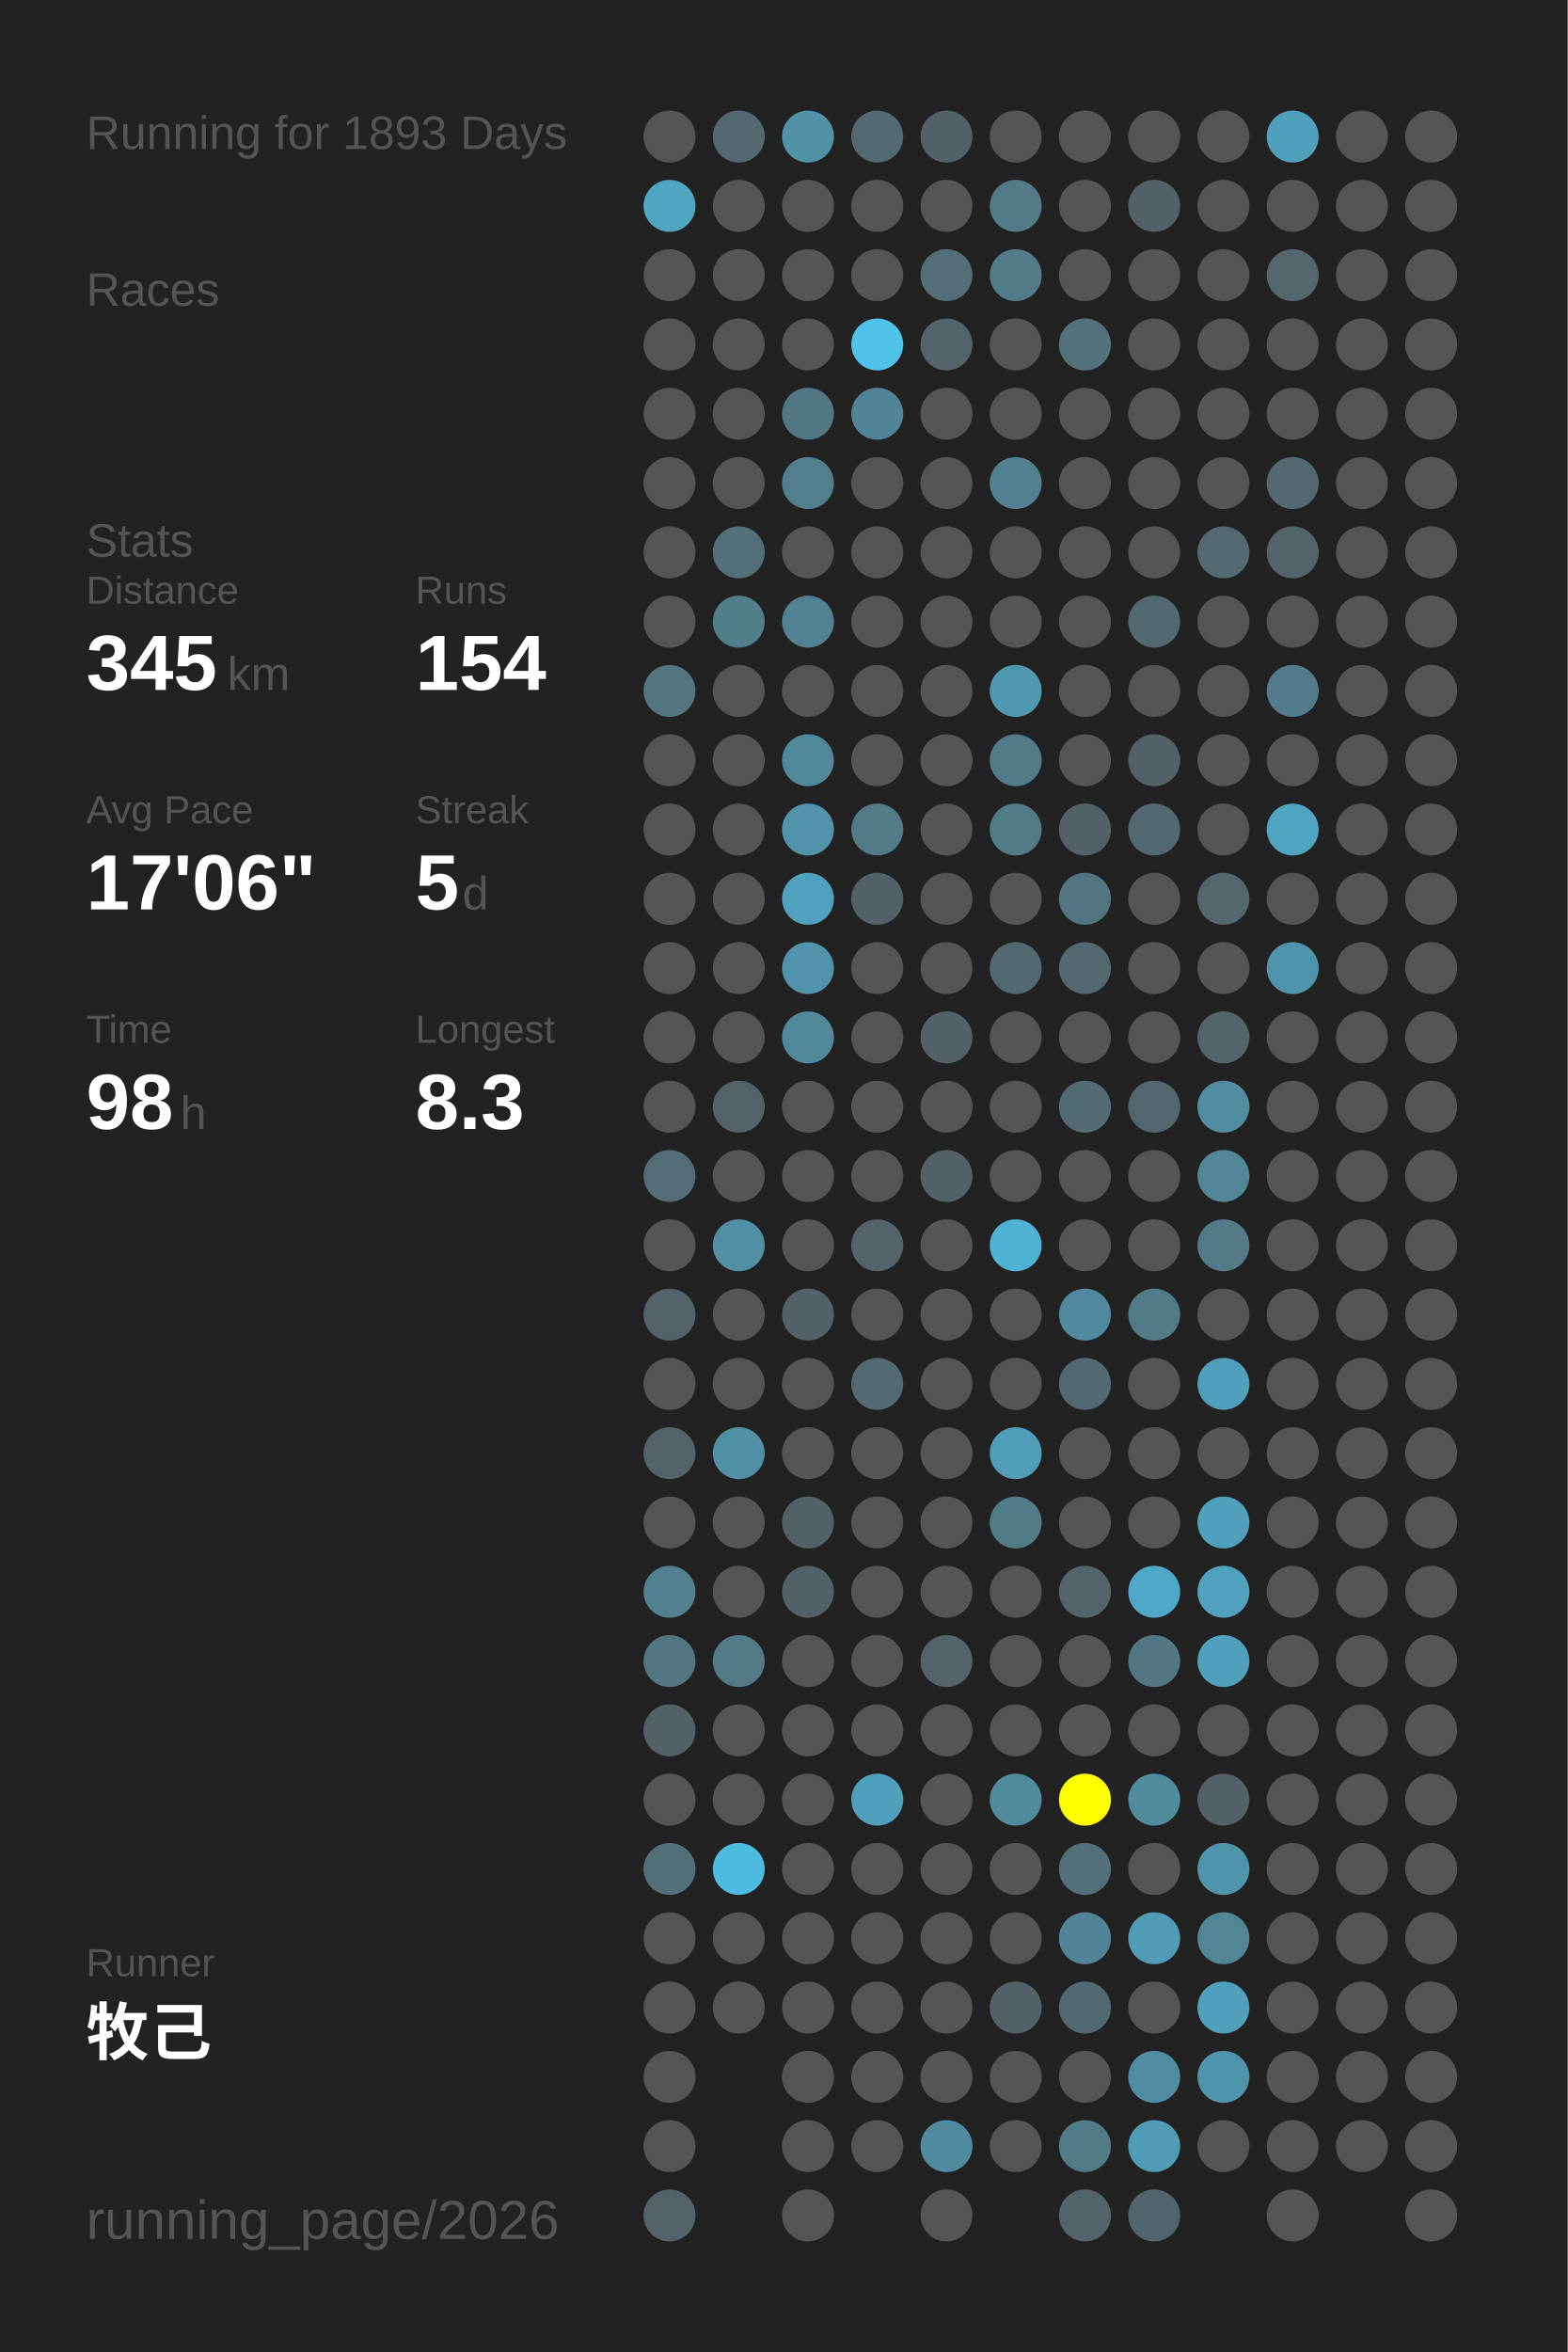
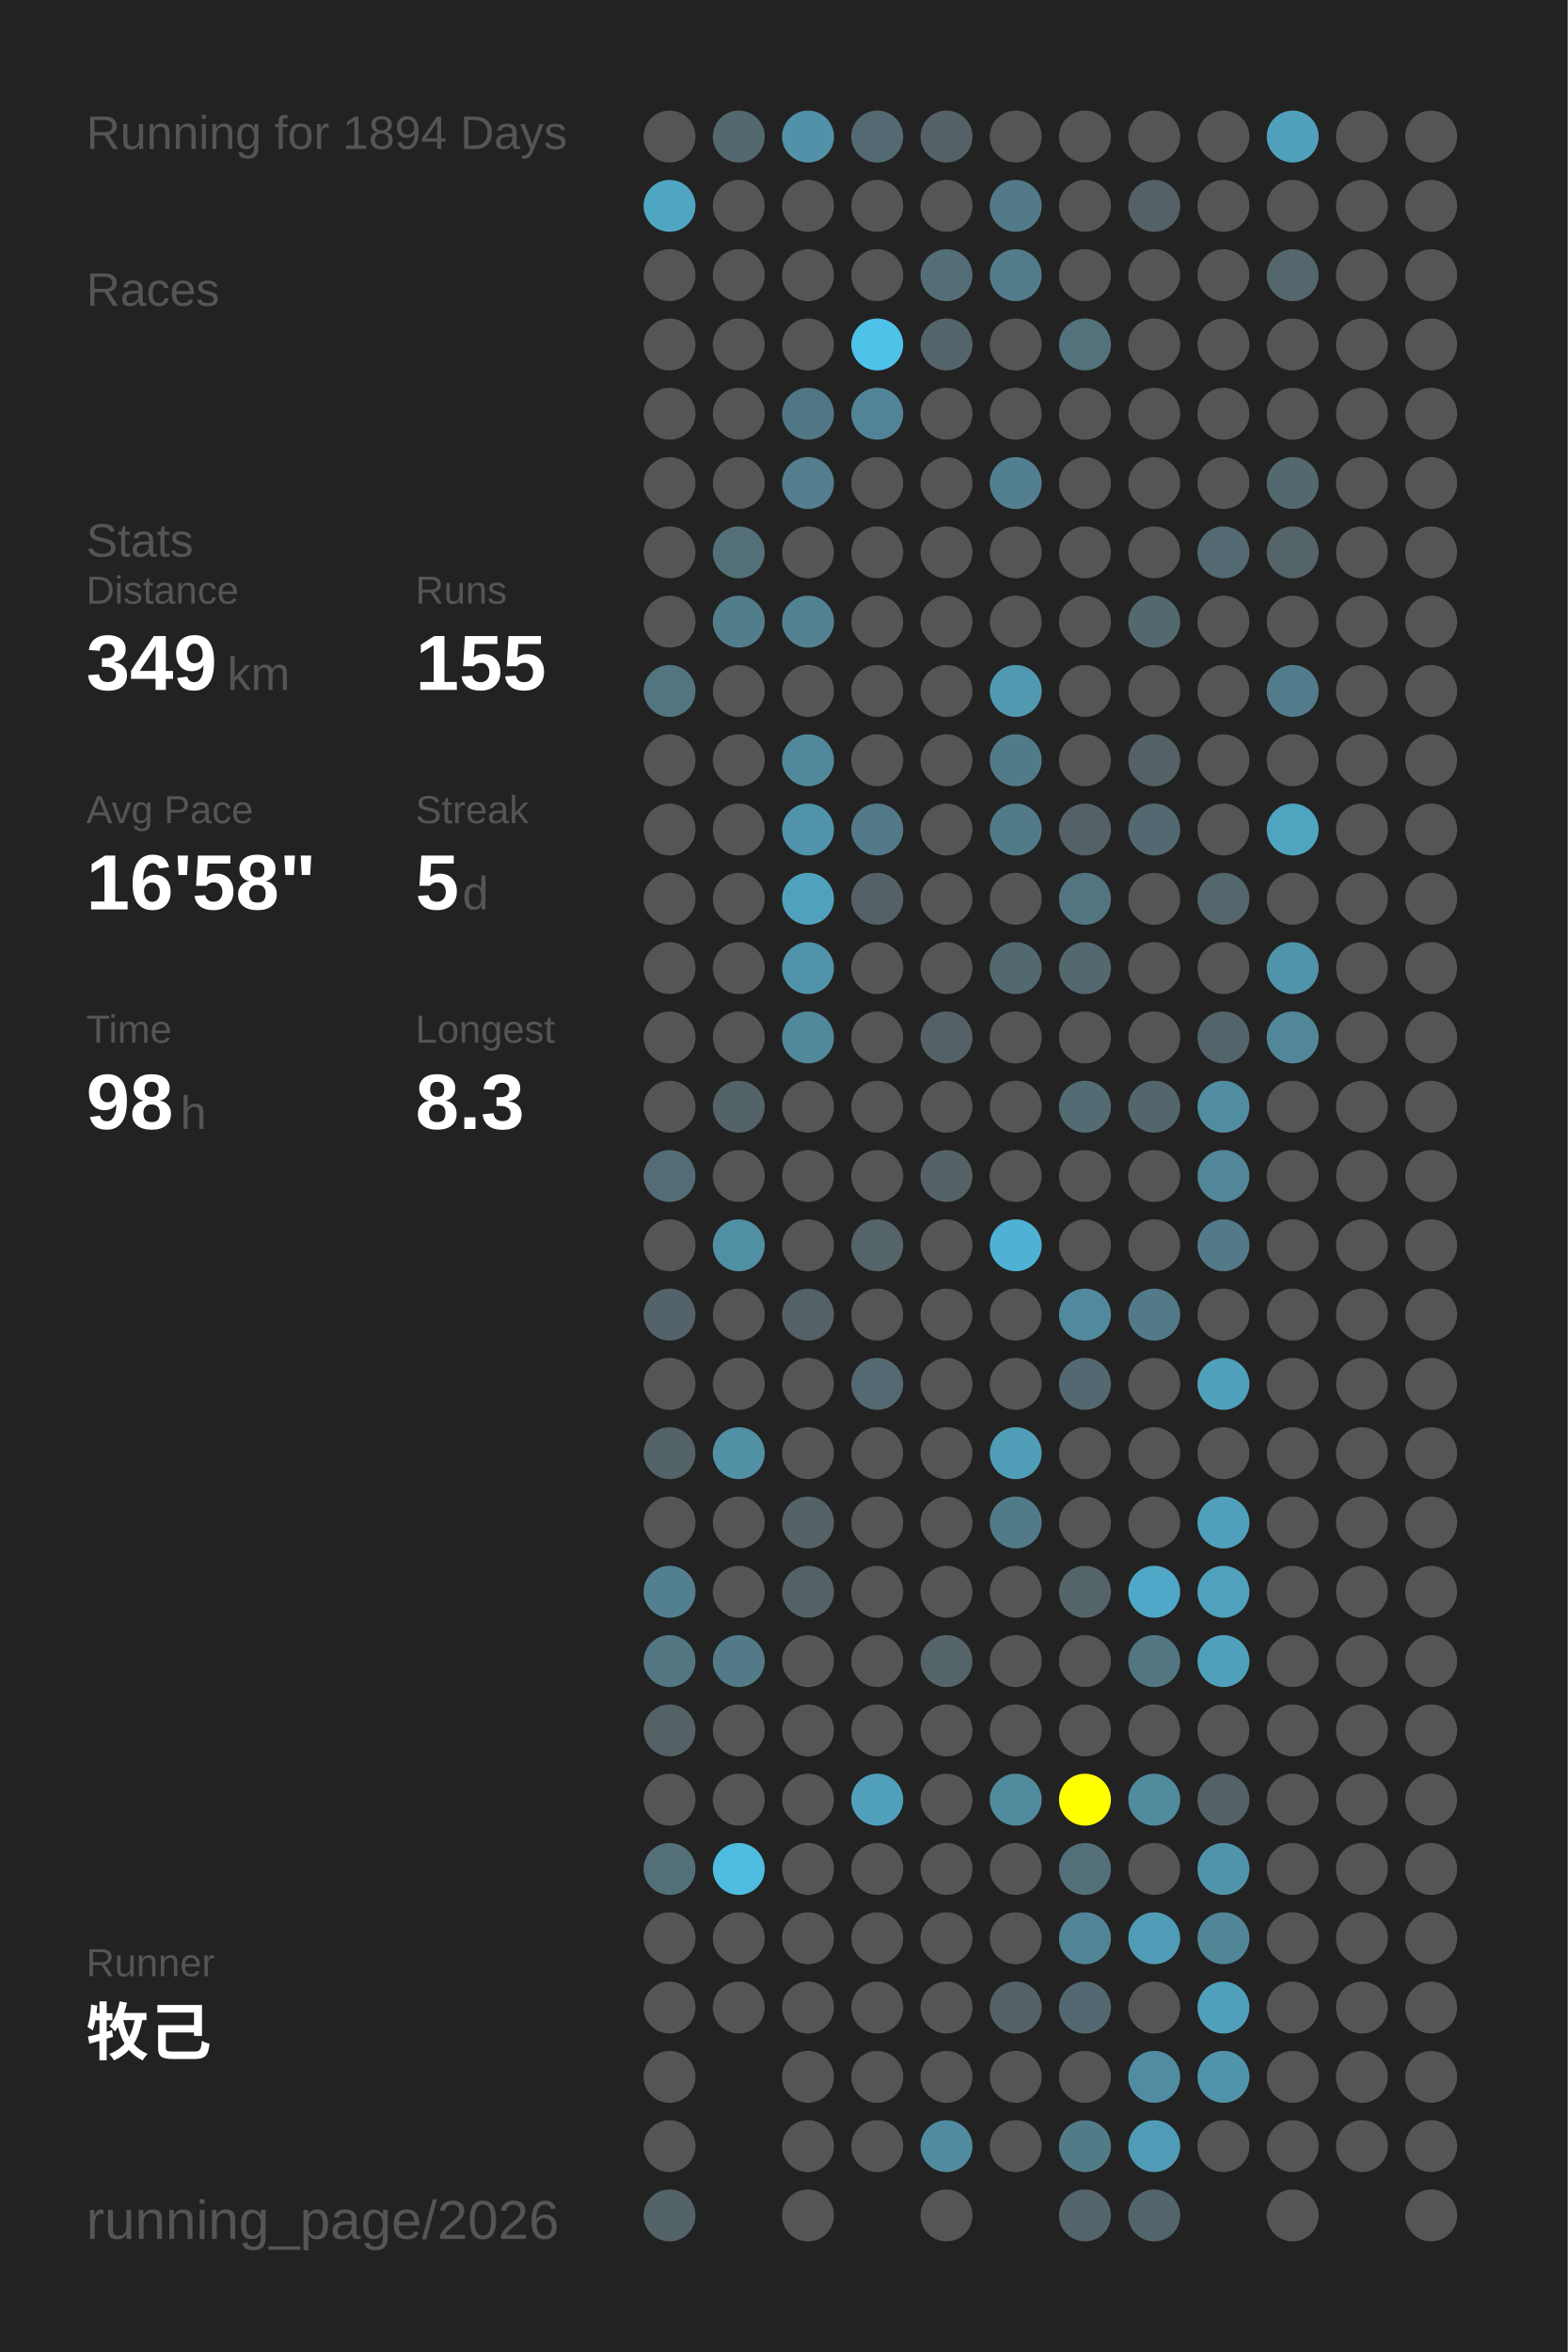
<svg xmlns="http://www.w3.org/2000/svg" baseProfile="full" height="300mm" version="1.1" viewBox="0,0,200,300" width="200mm">
  <defs />
  <rect fill="#222222" height="300" width="200" x="0" y="0" />
-   <text fill="#555555" style="font-size:6px; font-family:Arial;" x="11" y="19">Running for 1893 Days</text>
+   <text fill="#555555" style="font-size:6px; font-family:Arial;" x="11" y="19">Running for 1894 Days</text>
  <text fill="#555555" style="font-size:6px; font-family:Arial;" x="11" y="39">Races</text>
  <text fill="#555555" style="font-size:6px; font-family:Arial;" x="11" y="71">Stats</text>
  <text fill="#555555" style="font-size:5px; font-family:Arial;" x="11" y="77">Distance</text>
-   <text fill="#FFFFFF" style="font-size:10px; font-family:Arial; font-weight:bold;" x="11" y="88">345</text>
+   <text fill="#FFFFFF" style="font-size:10px; font-family:Arial; font-weight:bold;" x="11" y="88">349</text>
  <text fill="#555555" style="font-size:6px; font-family:Arial;" x="29" y="88">km</text>
  <text fill="#555555" style="font-size:5px; font-family:Arial;" x="53" y="77">Runs</text>
-   <text fill="#FFFFFF" style="font-size:10px; font-family:Arial; font-weight:bold;" x="53" y="88">154</text>
+   <text fill="#FFFFFF" style="font-size:10px; font-family:Arial; font-weight:bold;" x="53" y="88">155</text>
  <text fill="#555555" style="font-size:5px; font-family:Arial;" x="11" y="105">Avg Pace</text>
-   <text fill="#FFFFFF" style="font-size:10px; font-family:Arial; font-weight:bold;" x="11" y="116">17'06"</text>
+   <text fill="#FFFFFF" style="font-size:10px; font-family:Arial; font-weight:bold;" x="11" y="116">16'58"</text>
  <text fill="#555555" style="font-size:5px; font-family:Arial;" x="53" y="105">Streak</text>
  <text fill="#FFFFFF" style="font-size:10px; font-family:Arial; font-weight:bold;" x="53" y="116">5</text>
  <text fill="#555555" style="font-size:6px; font-family:Arial;" x="59" y="116">d</text>
  <text fill="#555555" style="font-size:5px; font-family:Arial;" x="11" y="133">Time</text>
  <text fill="#FFFFFF" style="font-size:10px; font-family:Arial; font-weight:bold;" x="11" y="144">98</text>
  <text fill="#555555" style="font-size:6px; font-family:Arial;" x="23" y="144">h</text>
  <text fill="#555555" style="font-size:5px; font-family:Arial;" x="53" y="133">Longest</text>
  <text fill="#FFFFFF" style="font-size:10px; font-family:Arial; font-weight:bold;" x="53" y="144">8.3</text>
  <text fill="#555555" style="font-size:5px; font-family:Arial;" x="11" y="252.065">Runner</text>
  <text fill="#FFFFFF" style="font-size:8px; font-family:Arial; font-weight:bold;" x="11" y="262.065">牧己</text>
  <text fill="#555555" style="font-size:7px; font-family:Arial;" x="11" y="285.581">running_page/2026</text>
  <circle cx="85.417" cy="17.419" fill="#555555" r="3.312" />
  <circle cx="85.417" cy="26.258" fill="#4fa6c3" r="3.312" />
  <circle cx="85.417" cy="35.097" fill="#555555" r="3.312" />
  <circle cx="85.417" cy="43.935" fill="#555555" r="3.312" />
  <circle cx="85.417" cy="52.774" fill="#555555" r="3.312" />
  <circle cx="85.417" cy="61.613" fill="#555555" r="3.312" />
  <circle cx="85.417" cy="70.452" fill="#555555" r="3.312" />
  <circle cx="85.417" cy="79.29" fill="#555555" r="3.312" />
  <circle cx="85.417" cy="88.129" fill="#527580" r="3.312" />
  <circle cx="85.417" cy="96.968" fill="#555555" r="3.312" />
  <circle cx="85.417" cy="105.806" fill="#555555" r="3.312" />
  <circle cx="85.417" cy="114.645" fill="#555555" r="3.312" />
  <circle cx="85.417" cy="123.484" fill="#555555" r="3.312" />
  <circle cx="85.417" cy="132.323" fill="#555555" r="3.312" />
  <circle cx="85.417" cy="141.161" fill="#555555" r="3.312" />
  <circle cx="85.417" cy="150" fill="#536c75" r="3.312" />
  <circle cx="85.417" cy="158.839" fill="#555555" r="3.312" />
  <circle cx="85.417" cy="167.677" fill="#546369" r="3.312" />
  <circle cx="85.417" cy="176.516" fill="#555555" r="3.312" />
  <circle cx="85.417" cy="185.355" fill="#546368" r="3.312" />
  <circle cx="85.417" cy="194.194" fill="#555555" r="3.312" />
  <circle cx="85.417" cy="203.032" fill="#528090" r="3.312" />
  <circle cx="85.417" cy="211.871" fill="#527682" r="3.312" />
  <circle cx="85.417" cy="220.71" fill="#546266" r="3.312" />
  <circle cx="85.417" cy="229.548" fill="#555555" r="3.312" />
  <circle cx="85.417" cy="238.387" fill="#537079" r="3.312" />
  <circle cx="85.417" cy="247.226" fill="#555555" r="3.312" />
  <circle cx="85.417" cy="256.065" fill="#555555" r="3.312" />
  <circle cx="85.417" cy="264.903" fill="#555555" r="3.312" />
  <circle cx="85.417" cy="273.742" fill="#555555" r="3.312" />
  <circle cx="85.417" cy="282.581" fill="#546368" r="3.312" />
  <circle cx="94.25" cy="17.419" fill="#53686f" r="3.312" />
  <circle cx="94.25" cy="26.258" fill="#555555" r="3.312" />
  <circle cx="94.25" cy="35.097" fill="#555555" r="3.312" />
  <circle cx="94.25" cy="43.935" fill="#555555" r="3.312" />
  <circle cx="94.25" cy="52.774" fill="#555555" r="3.312" />
  <circle cx="94.25" cy="61.613" fill="#555555" r="3.312" />
  <circle cx="94.25" cy="70.452" fill="#537079" r="3.312" />
  <circle cx="94.25" cy="79.29" fill="#527d8b" r="3.312" />
  <circle cx="94.25" cy="88.129" fill="#555555" r="3.312" />
  <circle cx="94.25" cy="96.968" fill="#555555" r="3.312" />
  <circle cx="94.25" cy="105.806" fill="#555555" r="3.312" />
  <circle cx="94.25" cy="114.645" fill="#555555" r="3.312" />
  <circle cx="94.25" cy="123.484" fill="#555555" r="3.312" />
  <circle cx="94.25" cy="132.323" fill="#555555" r="3.312" />
  <circle cx="94.25" cy="141.161" fill="#546368" r="3.312" />
  <circle cx="94.25" cy="150" fill="#555555" r="3.312" />
  <circle cx="94.25" cy="158.839" fill="#518fa5" r="3.312" />
  <circle cx="94.25" cy="167.677" fill="#555555" r="3.312" />
  <circle cx="94.25" cy="176.516" fill="#555555" r="3.312" />
  <circle cx="94.25" cy="185.355" fill="#5190a5" r="3.312" />
  <circle cx="94.25" cy="194.194" fill="#555555" r="3.312" />
  <circle cx="94.25" cy="203.032" fill="#555555" r="3.312" />
  <circle cx="94.25" cy="211.871" fill="#527a87" r="3.312" />
  <circle cx="94.25" cy="220.71" fill="#555555" r="3.312" />
  <circle cx="94.25" cy="229.548" fill="#555555" r="3.312" />
  <circle cx="94.25" cy="238.387" fill="#4ebce1" r="3.312" />
  <circle cx="94.25" cy="247.226" fill="#555555" r="3.312" />
  <circle cx="94.25" cy="256.065" fill="#555555" r="3.312" />
  <circle cx="103.083" cy="17.419" fill="#5192a9" r="3.312" />
  <circle cx="103.083" cy="26.258" fill="#555555" r="3.312" />
  <circle cx="103.083" cy="35.097" fill="#555555" r="3.312" />
  <circle cx="103.083" cy="43.935" fill="#555555" r="3.312" />
  <circle cx="103.083" cy="52.774" fill="#527784" r="3.312" />
  <circle cx="103.083" cy="61.613" fill="#527e8e" r="3.312" />
  <circle cx="103.083" cy="70.452" fill="#555555" r="3.312" />
  <circle cx="103.083" cy="79.29" fill="#528292" r="3.312" />
  <circle cx="103.083" cy="88.129" fill="#555555" r="3.312" />
  <circle cx="103.083" cy="96.968" fill="#51899c" r="3.312" />
  <circle cx="103.083" cy="105.806" fill="#5093aa" r="3.312" />
  <circle cx="103.083" cy="114.645" fill="#50a1bd" r="3.312" />
  <circle cx="103.083" cy="123.484" fill="#5093aa" r="3.312" />
  <circle cx="103.083" cy="132.323" fill="#51889a" r="3.312" />
  <circle cx="103.083" cy="141.161" fill="#555555" r="3.312" />
  <circle cx="103.083" cy="150" fill="#555555" r="3.312" />
  <circle cx="103.083" cy="158.839" fill="#555555" r="3.312" />
  <circle cx="103.083" cy="167.677" fill="#546267" r="3.312" />
  <circle cx="103.083" cy="176.516" fill="#555555" r="3.312" />
  <circle cx="103.083" cy="185.355" fill="#555555" r="3.312" />
  <circle cx="103.083" cy="194.194" fill="#546266" r="3.312" />
  <circle cx="103.083" cy="203.032" fill="#546166" r="3.312" />
  <circle cx="103.083" cy="211.871" fill="#555555" r="3.312" />
  <circle cx="103.083" cy="220.71" fill="#555555" r="3.312" />
  <circle cx="103.083" cy="229.548" fill="#555555" r="3.312" />
  <circle cx="103.083" cy="238.387" fill="#555555" r="3.312" />
  <circle cx="103.083" cy="247.226" fill="#555555" r="3.312" />
  <circle cx="103.083" cy="256.065" fill="#555555" r="3.312" />
  <circle cx="103.083" cy="264.903" fill="#555555" r="3.312" />
  <circle cx="103.083" cy="273.742" fill="#555555" r="3.312" />
  <circle cx="103.083" cy="282.581" fill="#555555" r="3.312" />
  <circle cx="111.917" cy="17.419" fill="#536a72" r="3.312" />
  <circle cx="111.917" cy="26.258" fill="#555555" r="3.312" />
  <circle cx="111.917" cy="35.097" fill="#555555" r="3.312" />
  <circle cx="111.917" cy="43.935" fill="#4ec2e9" r="3.312" />
  <circle cx="111.917" cy="52.774" fill="#518496" r="3.312" />
  <circle cx="111.917" cy="61.613" fill="#555555" r="3.312" />
  <circle cx="111.917" cy="70.452" fill="#555555" r="3.312" />
  <circle cx="111.917" cy="79.29" fill="#555555" r="3.312" />
  <circle cx="111.917" cy="88.129" fill="#555555" r="3.312" />
  <circle cx="111.917" cy="96.968" fill="#555555" r="3.312" />
  <circle cx="111.917" cy="105.806" fill="#527a88" r="3.312" />
  <circle cx="111.917" cy="114.645" fill="#546267" r="3.312" />
  <circle cx="111.917" cy="123.484" fill="#555555" r="3.312" />
  <circle cx="111.917" cy="132.323" fill="#555555" r="3.312" />
  <circle cx="111.917" cy="141.161" fill="#555555" r="3.312" />
  <circle cx="111.917" cy="150" fill="#555555" r="3.312" />
  <circle cx="111.917" cy="158.839" fill="#546469" r="3.312" />
  <circle cx="111.917" cy="167.677" fill="#555555" r="3.312" />
  <circle cx="111.917" cy="176.516" fill="#536a72" r="3.312" />
  <circle cx="111.917" cy="185.355" fill="#555555" r="3.312" />
  <circle cx="111.917" cy="194.194" fill="#555555" r="3.312" />
  <circle cx="111.917" cy="203.032" fill="#555555" r="3.312" />
  <circle cx="111.917" cy="211.871" fill="#555555" r="3.312" />
  <circle cx="111.917" cy="220.71" fill="#555555" r="3.312" />
  <circle cx="111.917" cy="229.548" fill="#50a0bb" r="3.312" />
  <circle cx="111.917" cy="238.387" fill="#555555" r="3.312" />
  <circle cx="111.917" cy="247.226" fill="#555555" r="3.312" />
  <circle cx="111.917" cy="256.065" fill="#555555" r="3.312" />
  <circle cx="111.917" cy="264.903" fill="#555555" r="3.312" />
  <circle cx="111.917" cy="273.742" fill="#555555" r="3.312" />
  <circle cx="120.75" cy="17.419" fill="#546267" r="3.312" />
  <circle cx="120.75" cy="26.258" fill="#555555" r="3.312" />
  <circle cx="120.75" cy="35.097" fill="#536e77" r="3.312" />
  <circle cx="120.75" cy="43.935" fill="#53646a" r="3.312" />
  <circle cx="120.75" cy="52.774" fill="#555555" r="3.312" />
  <circle cx="120.75" cy="61.613" fill="#555555" r="3.312" />
  <circle cx="120.75" cy="70.452" fill="#555555" r="3.312" />
  <circle cx="120.75" cy="79.29" fill="#555555" r="3.312" />
  <circle cx="120.75" cy="88.129" fill="#555555" r="3.312" />
  <circle cx="120.75" cy="96.968" fill="#555555" r="3.312" />
  <circle cx="120.75" cy="105.806" fill="#555555" r="3.312" />
  <circle cx="120.75" cy="114.645" fill="#555555" r="3.312" />
  <circle cx="120.75" cy="123.484" fill="#555555" r="3.312" />
  <circle cx="120.75" cy="132.323" fill="#546267" r="3.312" />
  <circle cx="120.75" cy="141.161" fill="#555555" r="3.312" />
  <circle cx="120.75" cy="150" fill="#546266" r="3.312" />
  <circle cx="120.75" cy="158.839" fill="#555555" r="3.312" />
  <circle cx="120.75" cy="167.677" fill="#555555" r="3.312" />
  <circle cx="120.75" cy="176.516" fill="#555555" r="3.312" />
  <circle cx="120.75" cy="185.355" fill="#555555" r="3.312" />
  <circle cx="120.75" cy="194.194" fill="#555555" r="3.312" />
  <circle cx="120.75" cy="203.032" fill="#555555" r="3.312" />
  <circle cx="120.75" cy="211.871" fill="#546469" r="3.312" />
  <circle cx="120.75" cy="220.71" fill="#555555" r="3.312" />
  <circle cx="120.75" cy="229.548" fill="#555555" r="3.312" />
  <circle cx="120.75" cy="238.387" fill="#555555" r="3.312" />
  <circle cx="120.75" cy="247.226" fill="#555555" r="3.312" />
  <circle cx="120.75" cy="256.065" fill="#555555" r="3.312" />
  <circle cx="120.75" cy="264.903" fill="#555555" r="3.312" />
  <circle cx="120.75" cy="273.742" fill="#518b9f" r="3.312" />
  <circle cx="120.75" cy="282.581" fill="#555555" r="3.312" />
  <circle cx="129.583" cy="17.419" fill="#555555" r="3.312" />
  <circle cx="129.583" cy="26.258" fill="#527a88" r="3.312" />
  <circle cx="129.583" cy="35.097" fill="#527c8a" r="3.312" />
  <circle cx="129.583" cy="43.935" fill="#555555" r="3.312" />
  <circle cx="129.583" cy="52.774" fill="#555555" r="3.312" />
  <circle cx="129.583" cy="61.613" fill="#528090" r="3.312" />
  <circle cx="129.583" cy="70.452" fill="#555555" r="3.312" />
  <circle cx="129.583" cy="79.29" fill="#555555" r="3.312" />
  <circle cx="129.583" cy="88.129" fill="#5099b1" r="3.312" />
  <circle cx="129.583" cy="96.968" fill="#527b89" r="3.312" />
  <circle cx="129.583" cy="105.806" fill="#527b88" r="3.312" />
  <circle cx="129.583" cy="114.645" fill="#555555" r="3.312" />
  <circle cx="129.583" cy="123.484" fill="#536970" r="3.312" />
  <circle cx="129.583" cy="132.323" fill="#555555" r="3.312" />
  <circle cx="129.583" cy="141.161" fill="#555555" r="3.312" />
  <circle cx="129.583" cy="150" fill="#555555" r="3.312" />
  <circle cx="129.583" cy="158.839" fill="#4fb1d3" r="3.312" />
  <circle cx="129.583" cy="167.677" fill="#555555" r="3.312" />
  <circle cx="129.583" cy="176.516" fill="#555555" r="3.312" />
  <circle cx="129.583" cy="185.355" fill="#509db7" r="3.312" />
  <circle cx="129.583" cy="194.194" fill="#527b88" r="3.312" />
  <circle cx="129.583" cy="203.032" fill="#555555" r="3.312" />
  <circle cx="129.583" cy="211.871" fill="#555555" r="3.312" />
  <circle cx="129.583" cy="220.71" fill="#555555" r="3.312" />
  <circle cx="129.583" cy="229.548" fill="#518b9e" r="3.312" />
  <circle cx="129.583" cy="238.387" fill="#555555" r="3.312" />
  <circle cx="129.583" cy="247.226" fill="#555555" r="3.312" />
  <circle cx="129.583" cy="256.065" fill="#546268" r="3.312" />
  <circle cx="129.583" cy="264.903" fill="#555555" r="3.312" />
  <circle cx="129.583" cy="273.742" fill="#555555" r="3.312" />
  <circle cx="138.417" cy="17.419" fill="#555555" r="3.312" />
  <circle cx="138.417" cy="26.258" fill="#555555" r="3.312" />
  <circle cx="138.417" cy="35.097" fill="#555555" r="3.312" />
  <circle cx="138.417" cy="43.935" fill="#53727c" r="3.312" />
  <circle cx="138.417" cy="52.774" fill="#555555" r="3.312" />
  <circle cx="138.417" cy="61.613" fill="#555555" r="3.312" />
  <circle cx="138.417" cy="70.452" fill="#555555" r="3.312" />
  <circle cx="138.417" cy="79.29" fill="#555555" r="3.312" />
  <circle cx="138.417" cy="88.129" fill="#555555" r="3.312" />
  <circle cx="138.417" cy="96.968" fill="#555555" r="3.312" />
  <circle cx="138.417" cy="105.806" fill="#546267" r="3.312" />
  <circle cx="138.417" cy="114.645" fill="#527581" r="3.312" />
  <circle cx="138.417" cy="123.484" fill="#53686f" r="3.312" />
  <circle cx="138.417" cy="132.323" fill="#555555" r="3.312" />
  <circle cx="138.417" cy="141.161" fill="#536b73" r="3.312" />
  <circle cx="138.417" cy="150" fill="#555555" r="3.312" />
  <circle cx="138.417" cy="158.839" fill="#555555" r="3.312" />
  <circle cx="138.417" cy="167.677" fill="#518a9e" r="3.312" />
  <circle cx="138.417" cy="176.516" fill="#536971" r="3.312" />
  <circle cx="138.417" cy="185.355" fill="#555555" r="3.312" />
  <circle cx="138.417" cy="194.194" fill="#555555" r="3.312" />
  <circle cx="138.417" cy="203.032" fill="#546469" r="3.312" />
  <circle cx="138.417" cy="211.871" fill="#555555" r="3.312" />
  <circle cx="138.417" cy="220.71" fill="#555555" r="3.312" />
  <circle cx="138.417" cy="229.548" fill="#FFFF00" r="3.312" />
  <circle cx="138.417" cy="238.387" fill="#53707a" r="3.312" />
  <circle cx="138.417" cy="247.226" fill="#518496" r="3.312" />
  <circle cx="138.417" cy="256.065" fill="#536971" r="3.312" />
  <circle cx="138.417" cy="264.903" fill="#555555" r="3.312" />
  <circle cx="138.417" cy="273.742" fill="#527b88" r="3.312" />
  <circle cx="138.417" cy="282.581" fill="#53646a" r="3.312" />
  <circle cx="147.25" cy="17.419" fill="#555555" r="3.312" />
  <circle cx="147.25" cy="26.258" fill="#546166" r="3.312" />
  <circle cx="147.25" cy="35.097" fill="#555555" r="3.312" />
  <circle cx="147.25" cy="43.935" fill="#555555" r="3.312" />
  <circle cx="147.25" cy="52.774" fill="#555555" r="3.312" />
  <circle cx="147.25" cy="61.613" fill="#555555" r="3.312" />
  <circle cx="147.25" cy="70.452" fill="#555555" r="3.312" />
  <circle cx="147.25" cy="79.29" fill="#536970" r="3.312" />
  <circle cx="147.25" cy="88.129" fill="#555555" r="3.312" />
  <circle cx="147.25" cy="96.968" fill="#546267" r="3.312" />
  <circle cx="147.25" cy="105.806" fill="#536971" r="3.312" />
  <circle cx="147.25" cy="114.645" fill="#555555" r="3.312" />
  <circle cx="147.25" cy="123.484" fill="#555555" r="3.312" />
  <circle cx="147.25" cy="132.323" fill="#555555" r="3.312" />
  <circle cx="147.25" cy="141.161" fill="#53666d" r="3.312" />
  <circle cx="147.25" cy="150" fill="#555555" r="3.312" />
  <circle cx="147.25" cy="158.839" fill="#555555" r="3.312" />
  <circle cx="147.25" cy="167.677" fill="#527a88" r="3.312" />
  <circle cx="147.25" cy="176.516" fill="#555555" r="3.312" />
  <circle cx="147.25" cy="185.355" fill="#555555" r="3.312" />
  <circle cx="147.25" cy="194.194" fill="#555555" r="3.312" />
  <circle cx="147.25" cy="203.032" fill="#4fa8c7" r="3.312" />
  <circle cx="147.25" cy="211.871" fill="#527783" r="3.312" />
  <circle cx="147.25" cy="220.71" fill="#555555" r="3.312" />
  <circle cx="147.25" cy="229.548" fill="#518b9e" r="3.312" />
  <circle cx="147.25" cy="238.387" fill="#555555" r="3.312" />
  <circle cx="147.25" cy="247.226" fill="#509bb5" r="3.312" />
  <circle cx="147.25" cy="256.065" fill="#555555" r="3.312" />
  <circle cx="147.25" cy="264.903" fill="#518da2" r="3.312" />
  <circle cx="147.25" cy="273.742" fill="#509bb5" r="3.312" />
  <circle cx="147.25" cy="282.581" fill="#53656c" r="3.312" />
  <circle cx="156.083" cy="17.419" fill="#555555" r="3.312" />
  <circle cx="156.083" cy="26.258" fill="#555555" r="3.312" />
  <circle cx="156.083" cy="35.097" fill="#555555" r="3.312" />
  <circle cx="156.083" cy="43.935" fill="#555555" r="3.312" />
  <circle cx="156.083" cy="52.774" fill="#555555" r="3.312" />
  <circle cx="156.083" cy="61.613" fill="#555555" r="3.312" />
  <circle cx="156.083" cy="70.452" fill="#536a72" r="3.312" />
  <circle cx="156.083" cy="79.29" fill="#555555" r="3.312" />
  <circle cx="156.083" cy="88.129" fill="#555555" r="3.312" />
  <circle cx="156.083" cy="96.968" fill="#555555" r="3.312" />
  <circle cx="156.083" cy="105.806" fill="#555555" r="3.312" />
  <circle cx="156.083" cy="114.645" fill="#53676d" r="3.312" />
  <circle cx="156.083" cy="123.484" fill="#555555" r="3.312" />
  <circle cx="156.083" cy="132.323" fill="#53656b" r="3.312" />
  <circle cx="156.083" cy="141.161" fill="#518da1" r="3.312" />
  <circle cx="156.083" cy="150" fill="#518799" r="3.312" />
  <circle cx="156.083" cy="158.839" fill="#527a88" r="3.312" />
  <circle cx="156.083" cy="167.677" fill="#555555" r="3.312" />
  <circle cx="156.083" cy="176.516" fill="#50a0bc" r="3.312" />
  <circle cx="156.083" cy="185.355" fill="#555555" r="3.312" />
  <circle cx="156.083" cy="194.194" fill="#50a0bb" r="3.312" />
  <circle cx="156.083" cy="203.032" fill="#50a1bd" r="3.312" />
  <circle cx="156.083" cy="211.871" fill="#50a0bb" r="3.312" />
  <circle cx="156.083" cy="220.71" fill="#555555" r="3.312" />
  <circle cx="156.083" cy="229.548" fill="#546166" r="3.312" />
  <circle cx="156.083" cy="238.387" fill="#5094ab" r="3.312" />
  <circle cx="156.083" cy="247.226" fill="#518697" r="3.312" />
  <circle cx="156.083" cy="256.065" fill="#50a0bc" r="3.312" />
  <circle cx="156.083" cy="264.903" fill="#5094ab" r="3.312" />
  <circle cx="156.083" cy="273.742" fill="#555555" r="3.312" />
  <circle cx="164.917" cy="17.419" fill="#50a0bc" r="3.312" />
  <circle cx="164.917" cy="26.258" fill="#555555" r="3.312" />
  <circle cx="164.917" cy="35.097" fill="#53676d" r="3.312" />
  <circle cx="164.917" cy="43.935" fill="#555555" r="3.312" />
  <circle cx="164.917" cy="52.774" fill="#555555" r="3.312" />
  <circle cx="164.917" cy="61.613" fill="#53686f" r="3.312" />
  <circle cx="164.917" cy="70.452" fill="#546469" r="3.312" />
  <circle cx="164.917" cy="79.29" fill="#555555" r="3.312" />
  <circle cx="164.917" cy="88.129" fill="#527c8b" r="3.312" />
  <circle cx="164.917" cy="96.968" fill="#555555" r="3.312" />
  <circle cx="164.917" cy="105.806" fill="#4fa4c0" r="3.312" />
  <circle cx="164.917" cy="114.645" fill="#555555" r="3.312" />
  <circle cx="164.917" cy="123.484" fill="#5094ab" r="3.312" />
-   <circle cx="164.917" cy="132.323" fill="#555555" r="3.312" />
+   <circle cx="164.917" cy="132.323" fill="#518799" r="3.312" />
  <circle cx="164.917" cy="141.161" fill="#555555" r="3.312" />
  <circle cx="164.917" cy="150" fill="#555555" r="3.312" />
  <circle cx="164.917" cy="158.839" fill="#555555" r="3.312" />
  <circle cx="164.917" cy="167.677" fill="#555555" r="3.312" />
  <circle cx="164.917" cy="176.516" fill="#555555" r="3.312" />
  <circle cx="164.917" cy="185.355" fill="#555555" r="3.312" />
  <circle cx="164.917" cy="194.194" fill="#555555" r="3.312" />
  <circle cx="164.917" cy="203.032" fill="#555555" r="3.312" />
  <circle cx="164.917" cy="211.871" fill="#555555" r="3.312" />
  <circle cx="164.917" cy="220.71" fill="#555555" r="3.312" />
  <circle cx="164.917" cy="229.548" fill="#555555" r="3.312" />
  <circle cx="164.917" cy="238.387" fill="#555555" r="3.312" />
  <circle cx="164.917" cy="247.226" fill="#555555" r="3.312" />
  <circle cx="164.917" cy="256.065" fill="#555555" r="3.312" />
  <circle cx="164.917" cy="264.903" fill="#555555" r="3.312" />
  <circle cx="164.917" cy="273.742" fill="#555555" r="3.312" />
  <circle cx="164.917" cy="282.581" fill="#555555" r="3.312" />
  <circle cx="173.75" cy="17.419" fill="#555555" r="3.312" />
  <circle cx="173.75" cy="26.258" fill="#555555" r="3.312" />
  <circle cx="173.75" cy="35.097" fill="#555555" r="3.312" />
  <circle cx="173.75" cy="43.935" fill="#555555" r="3.312" />
  <circle cx="173.75" cy="52.774" fill="#555555" r="3.312" />
  <circle cx="173.75" cy="61.613" fill="#555555" r="3.312" />
  <circle cx="173.75" cy="70.452" fill="#555555" r="3.312" />
  <circle cx="173.75" cy="79.29" fill="#555555" r="3.312" />
  <circle cx="173.75" cy="88.129" fill="#555555" r="3.312" />
  <circle cx="173.75" cy="96.968" fill="#555555" r="3.312" />
  <circle cx="173.75" cy="105.806" fill="#555555" r="3.312" />
  <circle cx="173.75" cy="114.645" fill="#555555" r="3.312" />
  <circle cx="173.75" cy="123.484" fill="#555555" r="3.312" />
  <circle cx="173.75" cy="132.323" fill="#555555" r="3.312" />
  <circle cx="173.75" cy="141.161" fill="#555555" r="3.312" />
  <circle cx="173.75" cy="150" fill="#555555" r="3.312" />
  <circle cx="173.75" cy="158.839" fill="#555555" r="3.312" />
  <circle cx="173.75" cy="167.677" fill="#555555" r="3.312" />
  <circle cx="173.75" cy="176.516" fill="#555555" r="3.312" />
  <circle cx="173.75" cy="185.355" fill="#555555" r="3.312" />
  <circle cx="173.75" cy="194.194" fill="#555555" r="3.312" />
  <circle cx="173.75" cy="203.032" fill="#555555" r="3.312" />
  <circle cx="173.75" cy="211.871" fill="#555555" r="3.312" />
  <circle cx="173.75" cy="220.71" fill="#555555" r="3.312" />
  <circle cx="173.75" cy="229.548" fill="#555555" r="3.312" />
  <circle cx="173.75" cy="238.387" fill="#555555" r="3.312" />
  <circle cx="173.75" cy="247.226" fill="#555555" r="3.312" />
  <circle cx="173.75" cy="256.065" fill="#555555" r="3.312" />
  <circle cx="173.75" cy="264.903" fill="#555555" r="3.312" />
  <circle cx="173.75" cy="273.742" fill="#555555" r="3.312" />
  <circle cx="182.583" cy="17.419" fill="#555555" r="3.312" />
  <circle cx="182.583" cy="26.258" fill="#555555" r="3.312" />
  <circle cx="182.583" cy="35.097" fill="#555555" r="3.312" />
  <circle cx="182.583" cy="43.935" fill="#555555" r="3.312" />
  <circle cx="182.583" cy="52.774" fill="#555555" r="3.312" />
  <circle cx="182.583" cy="61.613" fill="#555555" r="3.312" />
  <circle cx="182.583" cy="70.452" fill="#555555" r="3.312" />
  <circle cx="182.583" cy="79.29" fill="#555555" r="3.312" />
  <circle cx="182.583" cy="88.129" fill="#555555" r="3.312" />
  <circle cx="182.583" cy="96.968" fill="#555555" r="3.312" />
  <circle cx="182.583" cy="105.806" fill="#555555" r="3.312" />
  <circle cx="182.583" cy="114.645" fill="#555555" r="3.312" />
  <circle cx="182.583" cy="123.484" fill="#555555" r="3.312" />
  <circle cx="182.583" cy="132.323" fill="#555555" r="3.312" />
  <circle cx="182.583" cy="141.161" fill="#555555" r="3.312" />
  <circle cx="182.583" cy="150" fill="#555555" r="3.312" />
  <circle cx="182.583" cy="158.839" fill="#555555" r="3.312" />
  <circle cx="182.583" cy="167.677" fill="#555555" r="3.312" />
  <circle cx="182.583" cy="176.516" fill="#555555" r="3.312" />
  <circle cx="182.583" cy="185.355" fill="#555555" r="3.312" />
  <circle cx="182.583" cy="194.194" fill="#555555" r="3.312" />
  <circle cx="182.583" cy="203.032" fill="#555555" r="3.312" />
  <circle cx="182.583" cy="211.871" fill="#555555" r="3.312" />
  <circle cx="182.583" cy="220.71" fill="#555555" r="3.312" />
  <circle cx="182.583" cy="229.548" fill="#555555" r="3.312" />
  <circle cx="182.583" cy="238.387" fill="#555555" r="3.312" />
  <circle cx="182.583" cy="247.226" fill="#555555" r="3.312" />
  <circle cx="182.583" cy="256.065" fill="#555555" r="3.312" />
  <circle cx="182.583" cy="264.903" fill="#555555" r="3.312" />
  <circle cx="182.583" cy="273.742" fill="#555555" r="3.312" />
  <circle cx="182.583" cy="282.581" fill="#555555" r="3.312" />
</svg>
